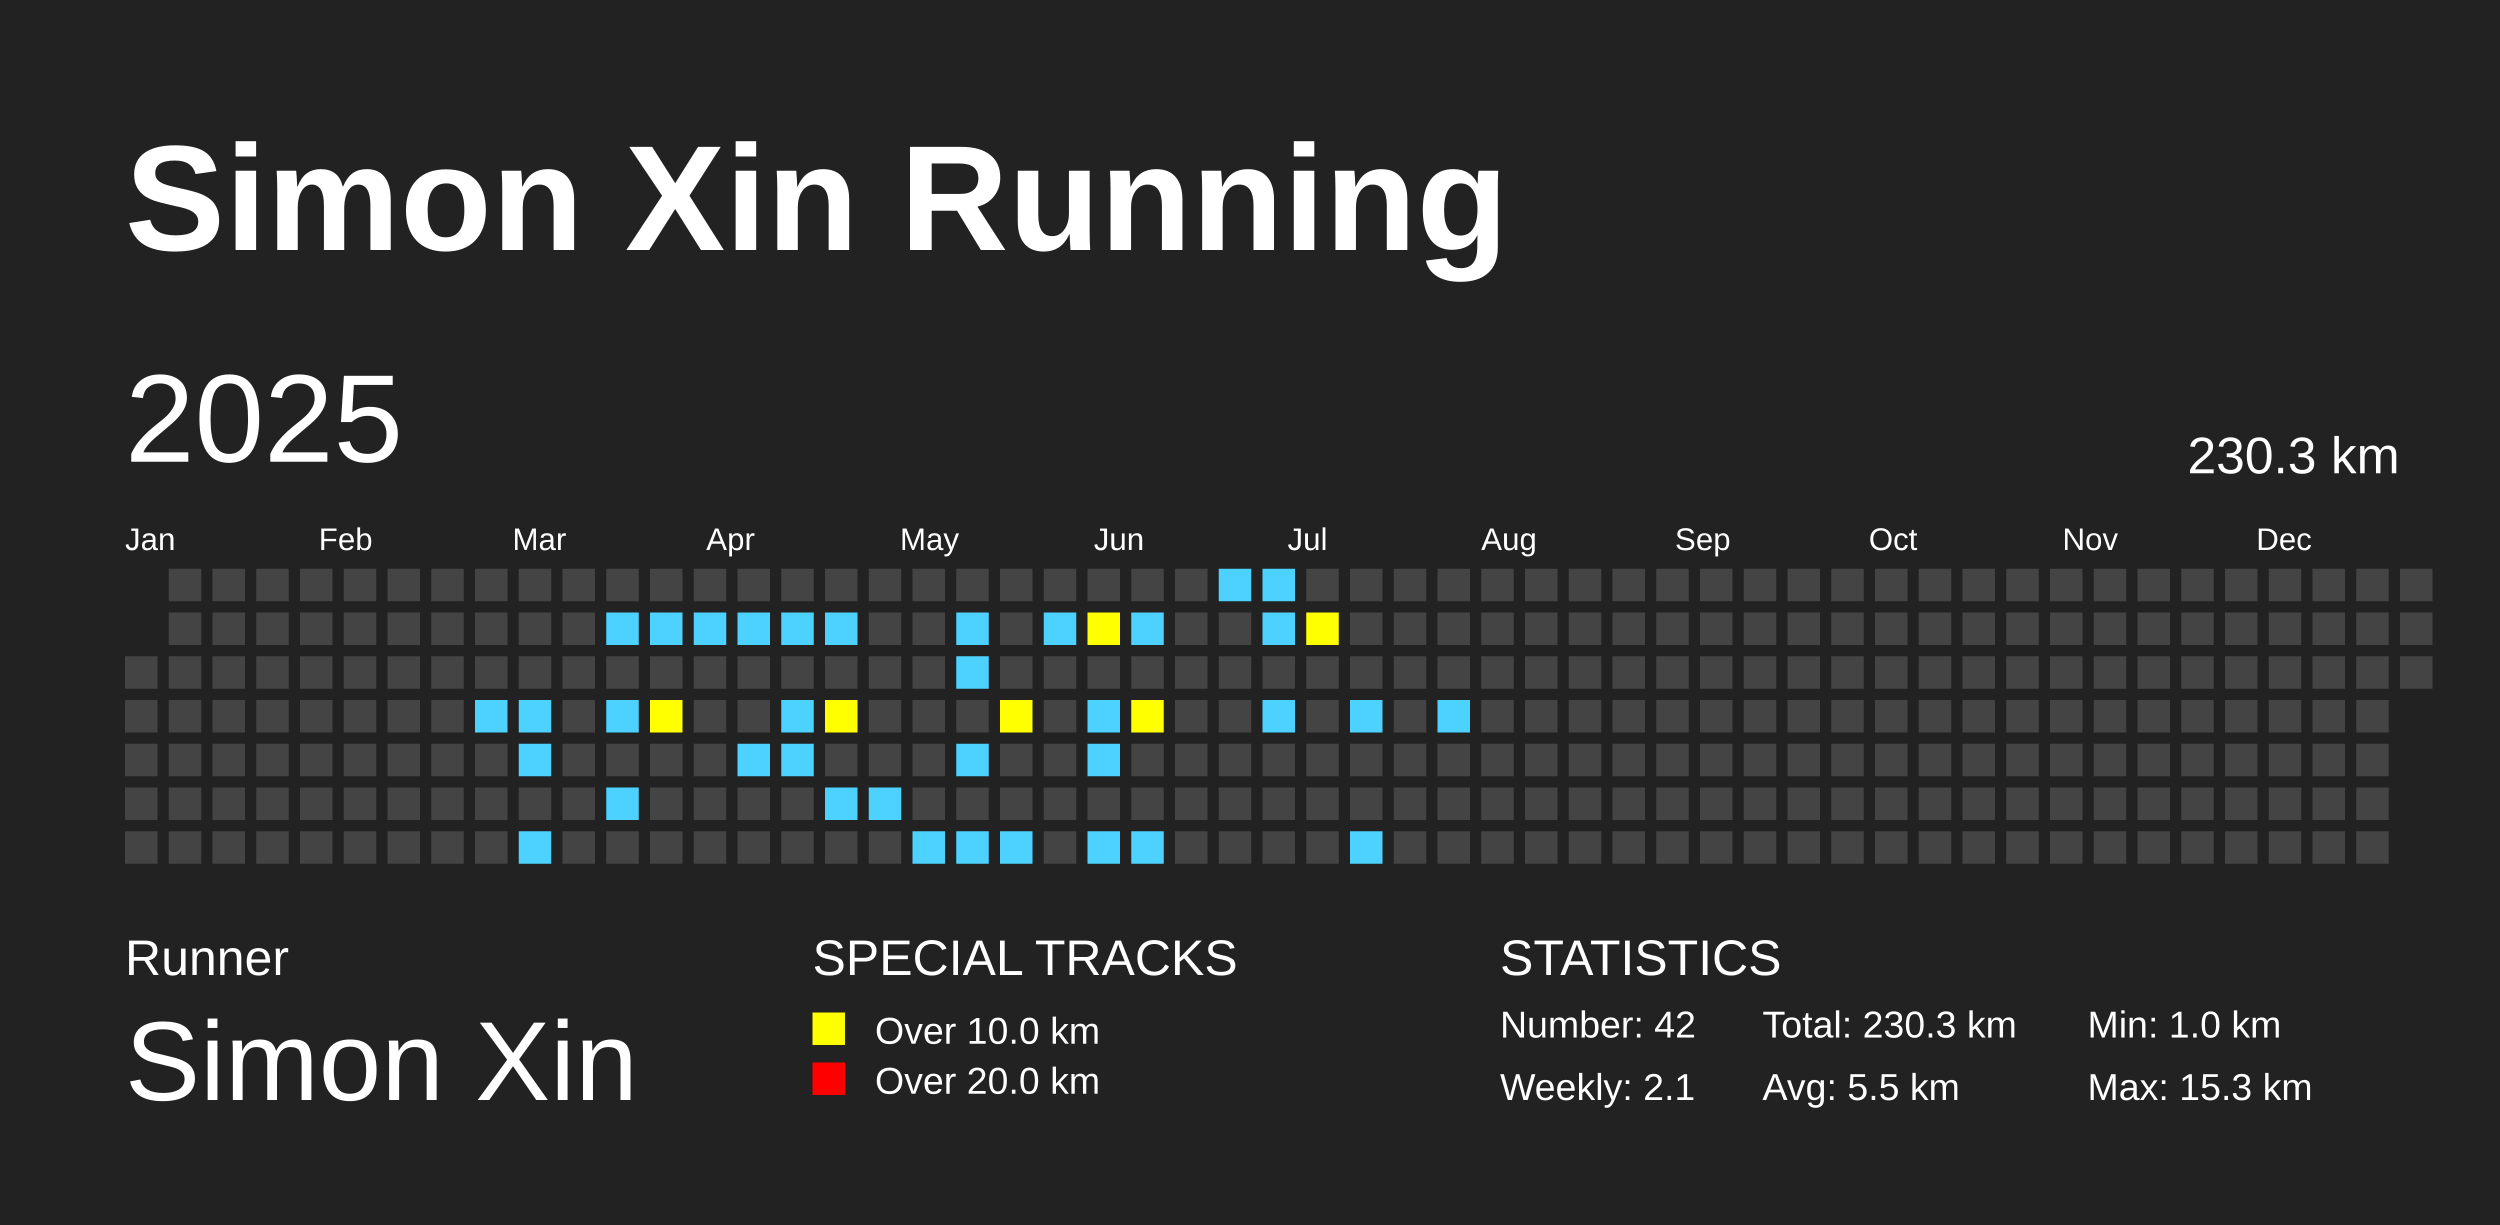
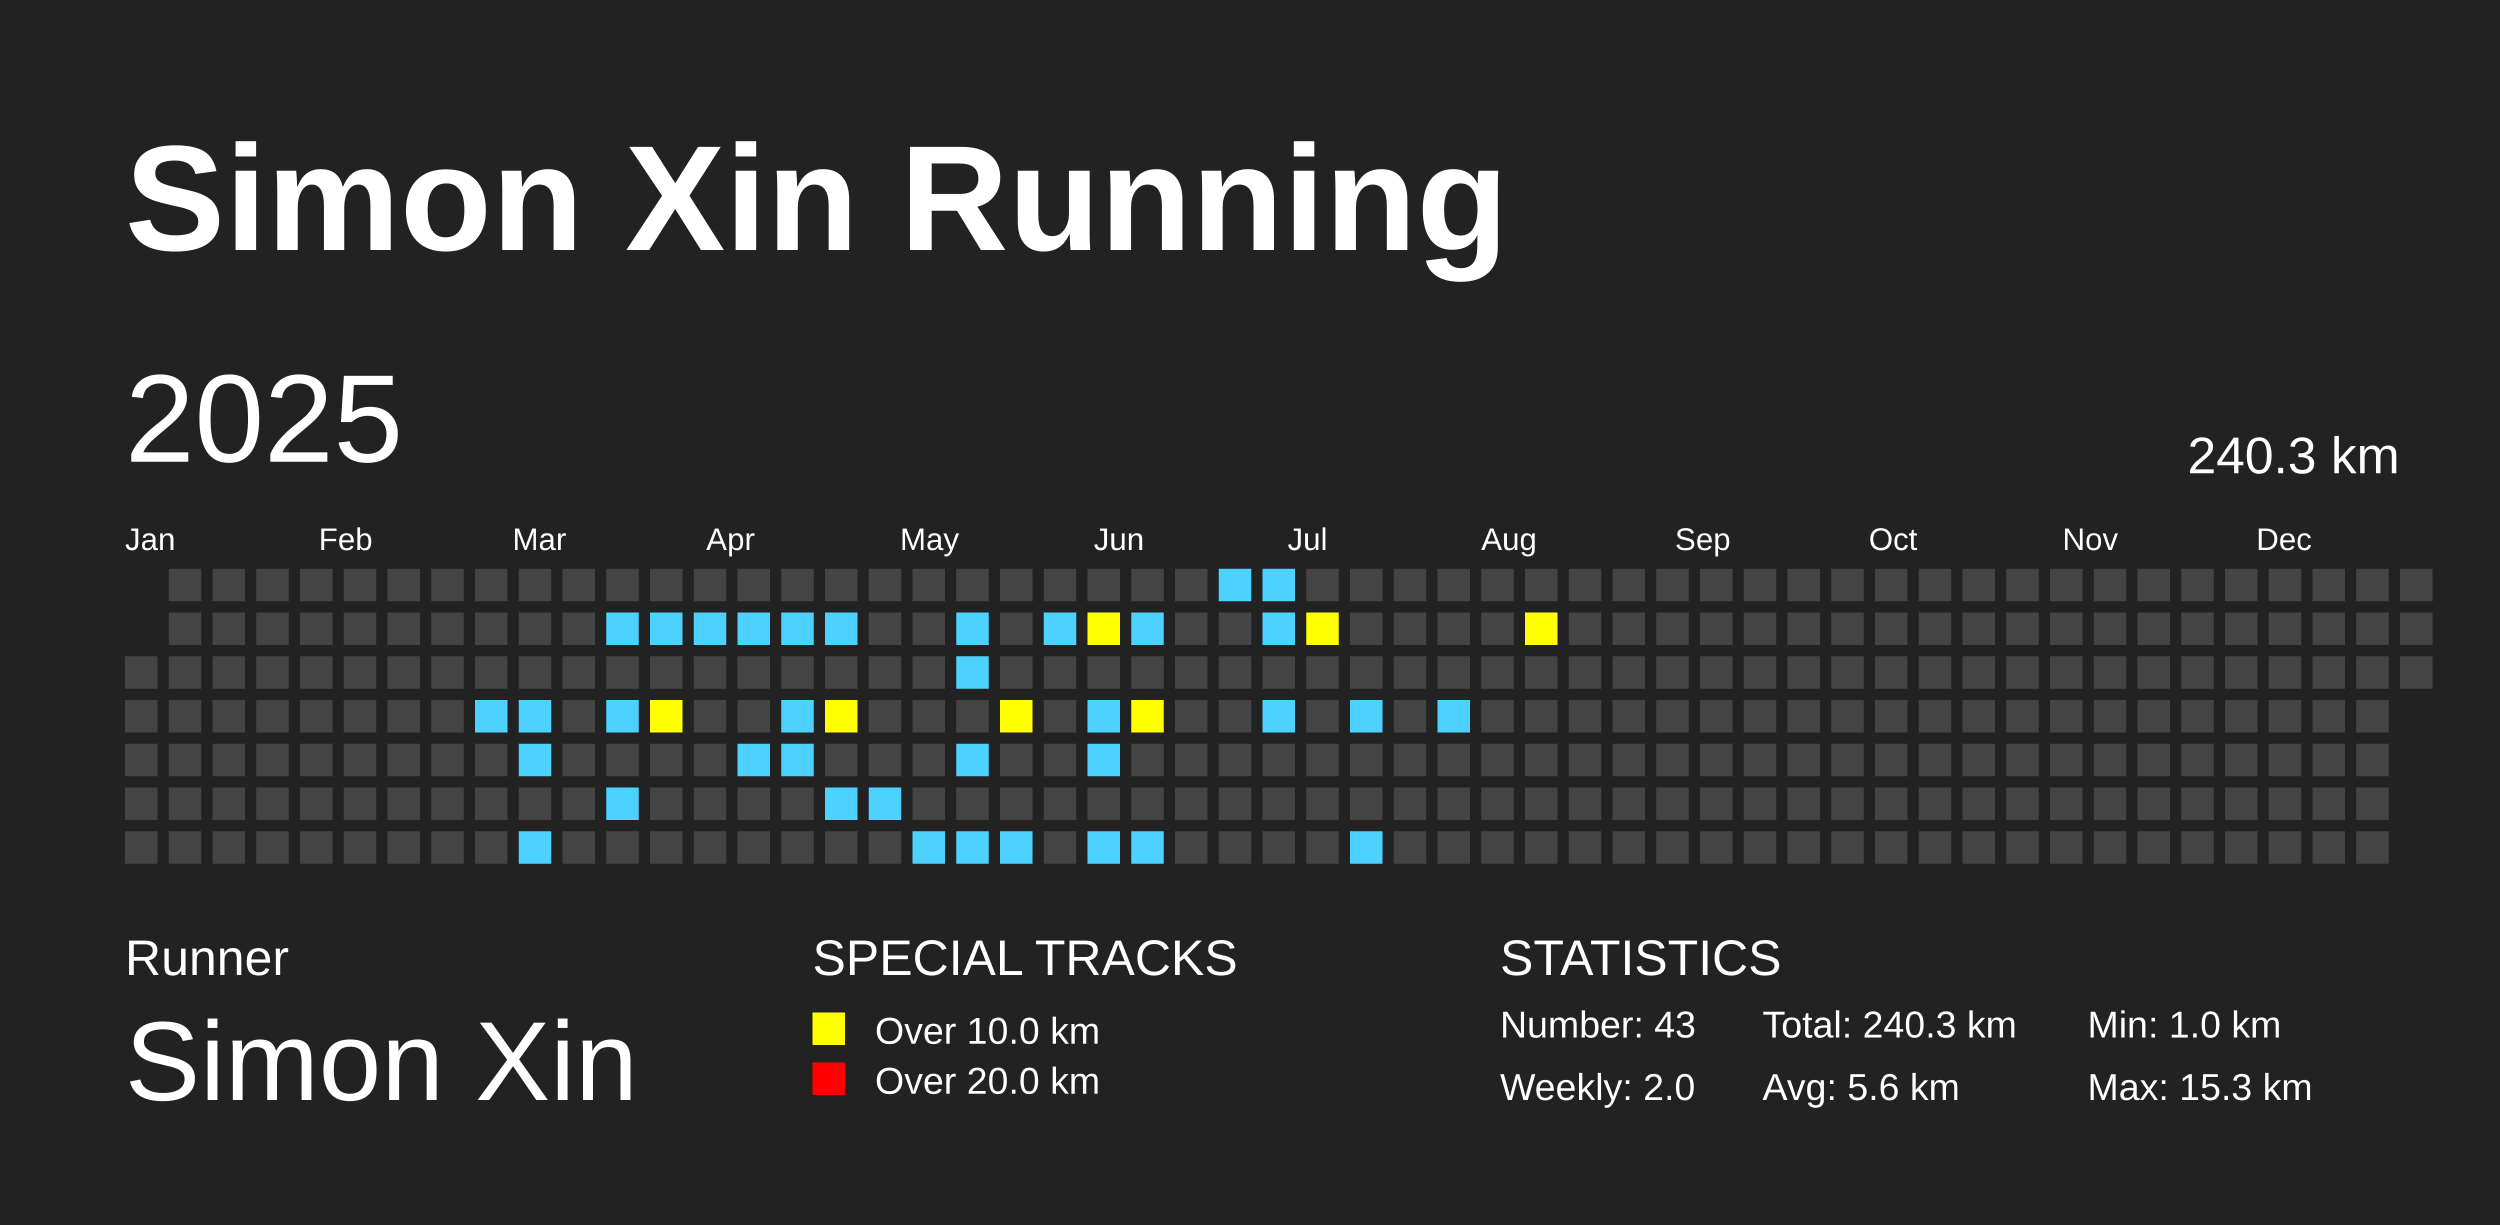
<svg xmlns="http://www.w3.org/2000/svg" baseProfile="full" height="98mm" version="1.1" viewBox="0,0,200,98" width="200mm">
  <defs />
  <rect fill="#222222" height="98" width="200" x="0" y="0" />
  <text fill="#FFFFFF" style="font-size:12px; font-family:Arial; font-weight:bold;" x="10" y="20">Simon Xin Running</text>
  <text fill="#FFFFFF" style="font-size:4px; font-family:Arial" x="10" y="78">Runner</text>
  <text fill="#FFFFFF" style="font-size:9px; font-family:Arial" x="10" y="88">Simon Xin</text>
  <text fill="#FFFFFF" style="font-size:4px; font-family:Arial" x="65" y="78">SPECIAL TRACKS</text>
  <rect fill="yellow" height="2.6" width="2.6" x="65" y="81" />
  <text fill="#FFFFFF" style="font-size:3px; font-family:Arial" x="70" y="83.5">Over 10.0 km</text>
  <rect fill="red" height="2.6" width="2.6" x="65" y="85" />
  <text fill="#FFFFFF" style="font-size:3px; font-family:Arial" x="70" y="87.5">Over 20.0 km</text>
  <text fill="#FFFFFF" style="font-size:4px; font-family:Arial" x="120" y="78">STATISTICS</text>
-   <text fill="#FFFFFF" style="font-size:3px; font-family:Arial" x="120" y="83">Number: 42</text>
-   <text fill="#FFFFFF" style="font-size:3px; font-family:Arial" x="120" y="88">Weekly: 2.1</text>
-   <text fill="#FFFFFF" style="font-size:3px; font-family:Arial" x="141" y="83">Total: 230.3 km</text>
-   <text fill="#FFFFFF" style="font-size:3px; font-family:Arial" x="141" y="88">Avg: 5.5 km</text>
+   <text fill="#FFFFFF" style="font-size:3px; font-family:Arial" x="120" y="83">Number: 43</text>
+   <text fill="#FFFFFF" style="font-size:3px; font-family:Arial" x="120" y="88">Weekly: 2.0</text>
+   <text fill="#FFFFFF" style="font-size:3px; font-family:Arial" x="141" y="83">Total: 240.3 km</text>
+   <text fill="#FFFFFF" style="font-size:3px; font-family:Arial" x="141" y="88">Avg: 5.6 km</text>
  <text fill="#FFFFFF" style="font-size:3px; font-family:Arial" x="167" y="83">Min: 1.0 km</text>
  <text fill="#FFFFFF" style="font-size:3px; font-family:Arial" x="167" y="88">Max: 15.3 km</text>
  <text dominant-baseline="hanging" fill="#FFFFFF" style="font-size:10.0px; font-family:Arial;" x="10" y="30">2025</text>
-   <text dominant-baseline="hanging" fill="#FFFFFF" style="font-size:4.125px; font-family:Arial;" x="175" y="35">230.3 km</text>
+   <text dominant-baseline="hanging" fill="#FFFFFF" style="font-size:4.125px; font-family:Arial;" x="175" y="35">240.3 km</text>
  <text fill="#FFFFFF" style="font-size:2.5px; font-family:Arial" x="10.0" y="44">Jan</text>
  <text fill="#FFFFFF" style="font-size:2.5px; font-family:Arial" x="25.5" y="44">Feb</text>
  <text fill="#FFFFFF" style="font-size:2.5px; font-family:Arial" x="41.0" y="44">Mar</text>
  <text fill="#FFFFFF" style="font-size:2.5px; font-family:Arial" x="56.5" y="44">Apr</text>
  <text fill="#FFFFFF" style="font-size:2.5px; font-family:Arial" x="72.0" y="44">May</text>
  <text fill="#FFFFFF" style="font-size:2.5px; font-family:Arial" x="87.5" y="44">Jun</text>
  <text fill="#FFFFFF" style="font-size:2.5px; font-family:Arial" x="103.0" y="44">Jul</text>
  <text fill="#FFFFFF" style="font-size:2.5px; font-family:Arial" x="118.5" y="44">Aug</text>
  <text fill="#FFFFFF" style="font-size:2.5px; font-family:Arial" x="134.0" y="44">Sep</text>
  <text fill="#FFFFFF" style="font-size:2.5px; font-family:Arial" x="149.5" y="44">Oct</text>
  <text fill="#FFFFFF" style="font-size:2.5px; font-family:Arial" x="165.0" y="44">Nov</text>
  <text fill="#FFFFFF" style="font-size:2.5px; font-family:Arial" x="180.5" y="44">Dec</text>
  <rect fill="#444444" height="2.6" width="2.6" x="10.0" y="52.5" />
  <rect fill="#444444" height="2.6" width="2.6" x="10.0" y="56.0" />
  <rect fill="#444444" height="2.6" width="2.6" x="10.0" y="59.5" />
  <rect fill="#444444" height="2.6" width="2.6" x="10.0" y="63.0" />
  <rect fill="#444444" height="2.6" width="2.6" x="10.0" y="66.5" />
  <rect fill="#444444" height="2.6" width="2.6" x="13.5" y="45.5" />
  <rect fill="#444444" height="2.6" width="2.6" x="13.5" y="49.0" />
  <rect fill="#444444" height="2.6" width="2.6" x="13.5" y="52.5" />
  <rect fill="#444444" height="2.6" width="2.6" x="13.5" y="56.0" />
  <rect fill="#444444" height="2.6" width="2.6" x="13.5" y="59.5" />
  <rect fill="#444444" height="2.6" width="2.6" x="13.5" y="63.0" />
  <rect fill="#444444" height="2.6" width="2.6" x="13.5" y="66.5" />
  <rect fill="#444444" height="2.6" width="2.6" x="17.0" y="45.5" />
  <rect fill="#444444" height="2.6" width="2.6" x="17.0" y="49.0" />
  <rect fill="#444444" height="2.6" width="2.6" x="17.0" y="52.5" />
  <rect fill="#444444" height="2.6" width="2.6" x="17.0" y="56.0" />
  <rect fill="#444444" height="2.6" width="2.6" x="17.0" y="59.5" />
  <rect fill="#444444" height="2.6" width="2.6" x="17.0" y="63.0" />
  <rect fill="#444444" height="2.6" width="2.6" x="17.0" y="66.5" />
  <rect fill="#444444" height="2.6" width="2.6" x="20.5" y="45.5" />
  <rect fill="#444444" height="2.6" width="2.6" x="20.5" y="49.0" />
  <rect fill="#444444" height="2.6" width="2.6" x="20.5" y="52.5" />
  <rect fill="#444444" height="2.6" width="2.6" x="20.5" y="56.0" />
  <rect fill="#444444" height="2.6" width="2.6" x="20.5" y="59.5" />
  <rect fill="#444444" height="2.6" width="2.6" x="20.5" y="63.0" />
  <rect fill="#444444" height="2.6" width="2.6" x="20.5" y="66.5" />
  <rect fill="#444444" height="2.6" width="2.6" x="24.0" y="45.5" />
  <rect fill="#444444" height="2.6" width="2.6" x="24.0" y="49.0" />
  <rect fill="#444444" height="2.6" width="2.6" x="24.0" y="52.5" />
  <rect fill="#444444" height="2.6" width="2.6" x="24.0" y="56.0" />
  <rect fill="#444444" height="2.6" width="2.6" x="24.0" y="59.5" />
  <rect fill="#444444" height="2.6" width="2.6" x="24.0" y="63.0" />
  <rect fill="#444444" height="2.6" width="2.6" x="24.0" y="66.5" />
  <rect fill="#444444" height="2.6" width="2.6" x="27.5" y="45.5" />
  <rect fill="#444444" height="2.6" width="2.6" x="27.5" y="49.0" />
  <rect fill="#444444" height="2.6" width="2.6" x="27.5" y="52.5" />
  <rect fill="#444444" height="2.6" width="2.6" x="27.5" y="56.0" />
  <rect fill="#444444" height="2.6" width="2.6" x="27.5" y="59.5" />
  <rect fill="#444444" height="2.6" width="2.6" x="27.5" y="63.0" />
  <rect fill="#444444" height="2.6" width="2.6" x="27.5" y="66.5" />
  <rect fill="#444444" height="2.6" width="2.6" x="31.0" y="45.5" />
  <rect fill="#444444" height="2.6" width="2.6" x="31.0" y="49.0" />
  <rect fill="#444444" height="2.6" width="2.6" x="31.0" y="52.5" />
  <rect fill="#444444" height="2.6" width="2.6" x="31.0" y="56.0" />
  <rect fill="#444444" height="2.6" width="2.6" x="31.0" y="59.5" />
  <rect fill="#444444" height="2.6" width="2.6" x="31.0" y="63.0" />
  <rect fill="#444444" height="2.6" width="2.6" x="31.0" y="66.5" />
  <rect fill="#444444" height="2.6" width="2.6" x="34.5" y="45.5" />
  <rect fill="#444444" height="2.6" width="2.6" x="34.5" y="49.0" />
  <rect fill="#444444" height="2.6" width="2.6" x="34.5" y="52.5" />
  <rect fill="#444444" height="2.6" width="2.6" x="34.5" y="56.0" />
  <rect fill="#444444" height="2.6" width="2.6" x="34.5" y="59.5" />
  <rect fill="#444444" height="2.6" width="2.6" x="34.5" y="63.0" />
  <rect fill="#444444" height="2.6" width="2.6" x="34.5" y="66.5" />
  <rect fill="#444444" height="2.6" width="2.6" x="38.0" y="45.5" />
  <rect fill="#444444" height="2.6" width="2.6" x="38.0" y="49.0" />
  <rect fill="#444444" height="2.6" width="2.6" x="38.0" y="52.5" />
  <rect fill="#4DD2FF" height="2.6" width="2.6" x="38.0" y="56.0" />
  <rect fill="#444444" height="2.6" width="2.6" x="38.0" y="59.5" />
  <rect fill="#444444" height="2.6" width="2.6" x="38.0" y="63.0" />
  <rect fill="#444444" height="2.6" width="2.6" x="38.0" y="66.5" />
  <rect fill="#444444" height="2.6" width="2.6" x="41.5" y="45.5" />
  <rect fill="#444444" height="2.6" width="2.6" x="41.5" y="49.0" />
  <rect fill="#444444" height="2.6" width="2.6" x="41.5" y="52.5" />
  <rect fill="#4DD2FF" height="2.6" width="2.6" x="41.5" y="56.0" />
  <rect fill="#4DD2FF" height="2.6" width="2.6" x="41.5" y="59.5" />
  <rect fill="#444444" height="2.6" width="2.6" x="41.5" y="63.0" />
  <rect fill="#4DD2FF" height="2.6" width="2.6" x="41.5" y="66.5" />
  <rect fill="#444444" height="2.6" width="2.6" x="45.0" y="45.5" />
  <rect fill="#444444" height="2.6" width="2.6" x="45.0" y="49.0" />
  <rect fill="#444444" height="2.6" width="2.6" x="45.0" y="52.5" />
  <rect fill="#444444" height="2.6" width="2.6" x="45.0" y="56.0" />
  <rect fill="#444444" height="2.6" width="2.6" x="45.0" y="59.5" />
  <rect fill="#444444" height="2.6" width="2.6" x="45.0" y="63.0" />
  <rect fill="#444444" height="2.6" width="2.6" x="45.0" y="66.5" />
  <rect fill="#444444" height="2.6" width="2.6" x="48.5" y="45.5" />
  <rect fill="#4DD2FF" height="2.6" width="2.6" x="48.5" y="49.0" />
  <rect fill="#444444" height="2.6" width="2.6" x="48.5" y="52.5" />
  <rect fill="#4DD2FF" height="2.6" width="2.6" x="48.5" y="56.0" />
  <rect fill="#444444" height="2.6" width="2.6" x="48.5" y="59.5" />
  <rect fill="#4DD2FF" height="2.6" width="2.6" x="48.5" y="63.0" />
  <rect fill="#444444" height="2.6" width="2.6" x="48.5" y="66.5" />
  <rect fill="#444444" height="2.6" width="2.6" x="52.0" y="45.5" />
  <rect fill="#4DD2FF" height="2.6" width="2.6" x="52.0" y="49.0" />
  <rect fill="#444444" height="2.6" width="2.6" x="52.0" y="52.5" />
  <rect fill="yellow" height="2.6" width="2.6" x="52.0" y="56.0" />
  <rect fill="#444444" height="2.6" width="2.6" x="52.0" y="59.5" />
  <rect fill="#444444" height="2.6" width="2.6" x="52.0" y="63.0" />
  <rect fill="#444444" height="2.6" width="2.6" x="52.0" y="66.5" />
  <rect fill="#444444" height="2.6" width="2.6" x="55.5" y="45.5" />
  <rect fill="#4DD2FF" height="2.6" width="2.6" x="55.5" y="49.0" />
  <rect fill="#444444" height="2.6" width="2.6" x="55.5" y="52.5" />
  <rect fill="#444444" height="2.6" width="2.6" x="55.5" y="56.0" />
  <rect fill="#444444" height="2.6" width="2.6" x="55.5" y="59.5" />
  <rect fill="#444444" height="2.6" width="2.6" x="55.5" y="63.0" />
  <rect fill="#444444" height="2.6" width="2.6" x="55.5" y="66.5" />
  <rect fill="#444444" height="2.6" width="2.6" x="59.0" y="45.5" />
  <rect fill="#4DD2FF" height="2.6" width="2.6" x="59.0" y="49.0" />
  <rect fill="#444444" height="2.6" width="2.6" x="59.0" y="52.5" />
  <rect fill="#444444" height="2.6" width="2.6" x="59.0" y="56.0" />
  <rect fill="#4DD2FF" height="2.6" width="2.6" x="59.0" y="59.5" />
  <rect fill="#444444" height="2.6" width="2.6" x="59.0" y="63.0" />
  <rect fill="#444444" height="2.6" width="2.6" x="59.0" y="66.5" />
  <rect fill="#444444" height="2.6" width="2.6" x="62.5" y="45.5" />
  <rect fill="#4DD2FF" height="2.6" width="2.6" x="62.5" y="49.0" />
  <rect fill="#444444" height="2.6" width="2.6" x="62.5" y="52.5" />
  <rect fill="#4DD2FF" height="2.6" width="2.6" x="62.5" y="56.0" />
  <rect fill="#4DD2FF" height="2.6" width="2.6" x="62.5" y="59.5" />
  <rect fill="#444444" height="2.6" width="2.6" x="62.5" y="63.0" />
  <rect fill="#444444" height="2.6" width="2.6" x="62.5" y="66.5" />
  <rect fill="#444444" height="2.6" width="2.6" x="66.0" y="45.5" />
  <rect fill="#4DD2FF" height="2.6" width="2.6" x="66.0" y="49.0" />
  <rect fill="#444444" height="2.6" width="2.6" x="66.0" y="52.5" />
  <rect fill="yellow" height="2.6" width="2.6" x="66.0" y="56.0" />
  <rect fill="#444444" height="2.6" width="2.6" x="66.0" y="59.5" />
  <rect fill="#4DD2FF" height="2.6" width="2.6" x="66.0" y="63.0" />
  <rect fill="#444444" height="2.6" width="2.6" x="66.0" y="66.5" />
  <rect fill="#444444" height="2.6" width="2.6" x="69.5" y="45.5" />
  <rect fill="#444444" height="2.6" width="2.6" x="69.5" y="49.0" />
  <rect fill="#444444" height="2.6" width="2.6" x="69.5" y="52.5" />
  <rect fill="#444444" height="2.6" width="2.6" x="69.5" y="56.0" />
  <rect fill="#444444" height="2.6" width="2.6" x="69.5" y="59.5" />
  <rect fill="#4DD2FF" height="2.6" width="2.6" x="69.5" y="63.0" />
  <rect fill="#444444" height="2.6" width="2.6" x="69.5" y="66.5" />
  <rect fill="#444444" height="2.6" width="2.6" x="73.0" y="45.5" />
  <rect fill="#444444" height="2.6" width="2.6" x="73.0" y="49.0" />
  <rect fill="#444444" height="2.6" width="2.6" x="73.0" y="52.5" />
  <rect fill="#444444" height="2.6" width="2.6" x="73.0" y="56.0" />
  <rect fill="#444444" height="2.6" width="2.6" x="73.0" y="59.5" />
  <rect fill="#444444" height="2.6" width="2.6" x="73.0" y="63.0" />
  <rect fill="#4DD2FF" height="2.6" width="2.6" x="73.0" y="66.5" />
  <rect fill="#444444" height="2.6" width="2.6" x="76.5" y="45.5" />
  <rect fill="#4DD2FF" height="2.6" width="2.6" x="76.5" y="49.0" />
  <rect fill="#4DD2FF" height="2.6" width="2.6" x="76.5" y="52.5" />
  <rect fill="#444444" height="2.6" width="2.6" x="76.5" y="56.0" />
  <rect fill="#4DD2FF" height="2.6" width="2.6" x="76.5" y="59.5" />
  <rect fill="#444444" height="2.6" width="2.6" x="76.5" y="63.0" />
  <rect fill="#4DD2FF" height="2.6" width="2.6" x="76.5" y="66.5" />
  <rect fill="#444444" height="2.6" width="2.6" x="80.0" y="45.5" />
  <rect fill="#444444" height="2.6" width="2.6" x="80.0" y="49.0" />
  <rect fill="#444444" height="2.6" width="2.6" x="80.0" y="52.5" />
  <rect fill="yellow" height="2.6" width="2.6" x="80.0" y="56.0" />
  <rect fill="#444444" height="2.6" width="2.6" x="80.0" y="59.5" />
  <rect fill="#444444" height="2.6" width="2.6" x="80.0" y="63.0" />
  <rect fill="#4DD2FF" height="2.6" width="2.6" x="80.0" y="66.5" />
  <rect fill="#444444" height="2.6" width="2.6" x="83.5" y="45.5" />
  <rect fill="#4DD2FF" height="2.6" width="2.6" x="83.5" y="49.0" />
  <rect fill="#444444" height="2.6" width="2.6" x="83.5" y="52.5" />
  <rect fill="#444444" height="2.6" width="2.6" x="83.5" y="56.0" />
  <rect fill="#444444" height="2.6" width="2.6" x="83.5" y="59.5" />
  <rect fill="#444444" height="2.6" width="2.6" x="83.5" y="63.0" />
  <rect fill="#444444" height="2.6" width="2.6" x="83.5" y="66.5" />
  <rect fill="#444444" height="2.6" width="2.6" x="87.0" y="45.5" />
  <rect fill="yellow" height="2.6" width="2.6" x="87.0" y="49.0" />
  <rect fill="#444444" height="2.6" width="2.6" x="87.0" y="52.5" />
  <rect fill="#4DD2FF" height="2.6" width="2.6" x="87.0" y="56.0" />
  <rect fill="#4DD2FF" height="2.6" width="2.6" x="87.0" y="59.5" />
  <rect fill="#444444" height="2.6" width="2.6" x="87.0" y="63.0" />
  <rect fill="#4DD2FF" height="2.6" width="2.6" x="87.0" y="66.5" />
  <rect fill="#444444" height="2.6" width="2.6" x="90.5" y="45.5" />
  <rect fill="#4DD2FF" height="2.6" width="2.6" x="90.5" y="49.0" />
  <rect fill="#444444" height="2.6" width="2.6" x="90.5" y="52.5" />
  <rect fill="yellow" height="2.6" width="2.6" x="90.5" y="56.0" />
  <rect fill="#444444" height="2.6" width="2.6" x="90.5" y="59.5" />
  <rect fill="#444444" height="2.6" width="2.6" x="90.5" y="63.0" />
  <rect fill="#4DD2FF" height="2.6" width="2.6" x="90.5" y="66.5" />
  <rect fill="#444444" height="2.6" width="2.6" x="94.0" y="45.5" />
  <rect fill="#444444" height="2.6" width="2.6" x="94.0" y="49.0" />
  <rect fill="#444444" height="2.6" width="2.6" x="94.0" y="52.5" />
  <rect fill="#444444" height="2.6" width="2.6" x="94.0" y="56.0" />
  <rect fill="#444444" height="2.6" width="2.6" x="94.0" y="59.5" />
  <rect fill="#444444" height="2.6" width="2.6" x="94.0" y="63.0" />
  <rect fill="#444444" height="2.6" width="2.6" x="94.0" y="66.5" />
  <rect fill="#4DD2FF" height="2.6" width="2.6" x="97.5" y="45.5" />
  <rect fill="#444444" height="2.6" width="2.6" x="97.5" y="49.0" />
  <rect fill="#444444" height="2.6" width="2.6" x="97.5" y="52.5" />
  <rect fill="#444444" height="2.6" width="2.6" x="97.5" y="56.0" />
  <rect fill="#444444" height="2.6" width="2.6" x="97.5" y="59.5" />
  <rect fill="#444444" height="2.6" width="2.6" x="97.5" y="63.0" />
  <rect fill="#444444" height="2.6" width="2.6" x="97.5" y="66.5" />
  <rect fill="#4DD2FF" height="2.6" width="2.6" x="101.0" y="45.5" />
  <rect fill="#4DD2FF" height="2.6" width="2.6" x="101.0" y="49.0" />
  <rect fill="#444444" height="2.6" width="2.6" x="101.0" y="52.5" />
  <rect fill="#4DD2FF" height="2.6" width="2.6" x="101.0" y="56.0" />
  <rect fill="#444444" height="2.6" width="2.6" x="101.0" y="59.5" />
  <rect fill="#444444" height="2.6" width="2.6" x="101.0" y="63.0" />
  <rect fill="#444444" height="2.6" width="2.6" x="101.0" y="66.5" />
  <rect fill="#444444" height="2.6" width="2.6" x="104.5" y="45.5" />
  <rect fill="yellow" height="2.6" width="2.6" x="104.5" y="49.0" />
  <rect fill="#444444" height="2.6" width="2.6" x="104.5" y="52.5" />
  <rect fill="#444444" height="2.6" width="2.6" x="104.5" y="56.0" />
  <rect fill="#444444" height="2.6" width="2.6" x="104.5" y="59.5" />
  <rect fill="#444444" height="2.6" width="2.6" x="104.5" y="63.0" />
  <rect fill="#444444" height="2.6" width="2.6" x="104.5" y="66.5" />
  <rect fill="#444444" height="2.6" width="2.6" x="108.0" y="45.5" />
  <rect fill="#444444" height="2.6" width="2.6" x="108.0" y="49.0" />
  <rect fill="#444444" height="2.6" width="2.6" x="108.0" y="52.5" />
  <rect fill="#4DD2FF" height="2.6" width="2.6" x="108.0" y="56.0" />
  <rect fill="#444444" height="2.6" width="2.6" x="108.0" y="59.5" />
  <rect fill="#444444" height="2.6" width="2.6" x="108.0" y="63.0" />
  <rect fill="#4DD2FF" height="2.6" width="2.6" x="108.0" y="66.5" />
  <rect fill="#444444" height="2.6" width="2.6" x="111.5" y="45.5" />
  <rect fill="#444444" height="2.6" width="2.6" x="111.5" y="49.0" />
  <rect fill="#444444" height="2.6" width="2.6" x="111.5" y="52.5" />
  <rect fill="#444444" height="2.6" width="2.6" x="111.5" y="56.0" />
  <rect fill="#444444" height="2.6" width="2.6" x="111.5" y="59.5" />
  <rect fill="#444444" height="2.6" width="2.6" x="111.5" y="63.0" />
  <rect fill="#444444" height="2.6" width="2.6" x="111.5" y="66.5" />
  <rect fill="#444444" height="2.6" width="2.6" x="115.0" y="45.5" />
  <rect fill="#444444" height="2.6" width="2.6" x="115.0" y="49.0" />
  <rect fill="#444444" height="2.6" width="2.6" x="115.0" y="52.5" />
  <rect fill="#4DD2FF" height="2.6" width="2.6" x="115.0" y="56.0" />
  <rect fill="#444444" height="2.6" width="2.6" x="115.0" y="59.5" />
  <rect fill="#444444" height="2.6" width="2.6" x="115.0" y="63.0" />
  <rect fill="#444444" height="2.6" width="2.6" x="115.0" y="66.5" />
  <rect fill="#444444" height="2.6" width="2.6" x="118.5" y="45.5" />
  <rect fill="#444444" height="2.6" width="2.6" x="118.5" y="49.0" />
  <rect fill="#444444" height="2.6" width="2.6" x="118.5" y="52.5" />
  <rect fill="#444444" height="2.6" width="2.6" x="118.5" y="56.0" />
  <rect fill="#444444" height="2.6" width="2.6" x="118.5" y="59.5" />
  <rect fill="#444444" height="2.6" width="2.6" x="118.5" y="63.0" />
  <rect fill="#444444" height="2.6" width="2.6" x="118.5" y="66.5" />
  <rect fill="#444444" height="2.6" width="2.6" x="122.0" y="45.5" />
-   <rect fill="#444444" height="2.6" width="2.6" x="122.0" y="49.0" />
+   <rect fill="yellow" height="2.6" width="2.6" x="122.0" y="49.0" />
  <rect fill="#444444" height="2.6" width="2.6" x="122.0" y="52.5" />
  <rect fill="#444444" height="2.6" width="2.6" x="122.0" y="56.0" />
  <rect fill="#444444" height="2.6" width="2.6" x="122.0" y="59.5" />
  <rect fill="#444444" height="2.6" width="2.6" x="122.0" y="63.0" />
  <rect fill="#444444" height="2.6" width="2.6" x="122.0" y="66.5" />
  <rect fill="#444444" height="2.6" width="2.6" x="125.5" y="45.5" />
  <rect fill="#444444" height="2.6" width="2.6" x="125.5" y="49.0" />
  <rect fill="#444444" height="2.6" width="2.6" x="125.5" y="52.5" />
  <rect fill="#444444" height="2.6" width="2.6" x="125.5" y="56.0" />
  <rect fill="#444444" height="2.6" width="2.6" x="125.5" y="59.5" />
  <rect fill="#444444" height="2.6" width="2.6" x="125.5" y="63.0" />
  <rect fill="#444444" height="2.6" width="2.6" x="125.5" y="66.5" />
  <rect fill="#444444" height="2.6" width="2.6" x="129.0" y="45.5" />
  <rect fill="#444444" height="2.6" width="2.6" x="129.0" y="49.0" />
  <rect fill="#444444" height="2.6" width="2.6" x="129.0" y="52.5" />
  <rect fill="#444444" height="2.6" width="2.6" x="129.0" y="56.0" />
  <rect fill="#444444" height="2.6" width="2.6" x="129.0" y="59.5" />
  <rect fill="#444444" height="2.6" width="2.6" x="129.0" y="63.0" />
  <rect fill="#444444" height="2.6" width="2.6" x="129.0" y="66.5" />
  <rect fill="#444444" height="2.6" width="2.6" x="132.5" y="45.5" />
  <rect fill="#444444" height="2.6" width="2.6" x="132.5" y="49.0" />
  <rect fill="#444444" height="2.6" width="2.6" x="132.5" y="52.5" />
  <rect fill="#444444" height="2.6" width="2.6" x="132.5" y="56.0" />
  <rect fill="#444444" height="2.6" width="2.6" x="132.5" y="59.5" />
  <rect fill="#444444" height="2.6" width="2.6" x="132.5" y="63.0" />
  <rect fill="#444444" height="2.6" width="2.6" x="132.5" y="66.5" />
  <rect fill="#444444" height="2.6" width="2.6" x="136.0" y="45.5" />
  <rect fill="#444444" height="2.6" width="2.6" x="136.0" y="49.0" />
  <rect fill="#444444" height="2.6" width="2.6" x="136.0" y="52.5" />
  <rect fill="#444444" height="2.6" width="2.6" x="136.0" y="56.0" />
  <rect fill="#444444" height="2.6" width="2.6" x="136.0" y="59.5" />
  <rect fill="#444444" height="2.6" width="2.6" x="136.0" y="63.0" />
  <rect fill="#444444" height="2.6" width="2.6" x="136.0" y="66.5" />
  <rect fill="#444444" height="2.6" width="2.6" x="139.5" y="45.5" />
  <rect fill="#444444" height="2.6" width="2.6" x="139.5" y="49.0" />
  <rect fill="#444444" height="2.6" width="2.6" x="139.5" y="52.5" />
  <rect fill="#444444" height="2.6" width="2.6" x="139.5" y="56.0" />
  <rect fill="#444444" height="2.6" width="2.6" x="139.5" y="59.5" />
  <rect fill="#444444" height="2.6" width="2.6" x="139.5" y="63.0" />
  <rect fill="#444444" height="2.6" width="2.6" x="139.5" y="66.5" />
  <rect fill="#444444" height="2.6" width="2.6" x="143.0" y="45.5" />
  <rect fill="#444444" height="2.6" width="2.6" x="143.0" y="49.0" />
  <rect fill="#444444" height="2.6" width="2.6" x="143.0" y="52.5" />
  <rect fill="#444444" height="2.6" width="2.6" x="143.0" y="56.0" />
  <rect fill="#444444" height="2.6" width="2.6" x="143.0" y="59.5" />
  <rect fill="#444444" height="2.6" width="2.6" x="143.0" y="63.0" />
  <rect fill="#444444" height="2.6" width="2.6" x="143.0" y="66.5" />
  <rect fill="#444444" height="2.6" width="2.6" x="146.5" y="45.5" />
  <rect fill="#444444" height="2.6" width="2.6" x="146.5" y="49.0" />
  <rect fill="#444444" height="2.6" width="2.6" x="146.5" y="52.5" />
  <rect fill="#444444" height="2.6" width="2.6" x="146.5" y="56.0" />
  <rect fill="#444444" height="2.6" width="2.6" x="146.5" y="59.5" />
  <rect fill="#444444" height="2.6" width="2.6" x="146.5" y="63.0" />
  <rect fill="#444444" height="2.6" width="2.6" x="146.5" y="66.5" />
  <rect fill="#444444" height="2.6" width="2.6" x="150.0" y="45.5" />
  <rect fill="#444444" height="2.6" width="2.6" x="150.0" y="49.0" />
  <rect fill="#444444" height="2.6" width="2.6" x="150.0" y="52.5" />
  <rect fill="#444444" height="2.6" width="2.6" x="150.0" y="56.0" />
  <rect fill="#444444" height="2.6" width="2.6" x="150.0" y="59.5" />
  <rect fill="#444444" height="2.6" width="2.6" x="150.0" y="63.0" />
  <rect fill="#444444" height="2.6" width="2.6" x="150.0" y="66.5" />
  <rect fill="#444444" height="2.6" width="2.6" x="153.5" y="45.5" />
  <rect fill="#444444" height="2.6" width="2.6" x="153.5" y="49.0" />
  <rect fill="#444444" height="2.6" width="2.6" x="153.5" y="52.5" />
  <rect fill="#444444" height="2.6" width="2.6" x="153.5" y="56.0" />
  <rect fill="#444444" height="2.6" width="2.6" x="153.5" y="59.5" />
  <rect fill="#444444" height="2.6" width="2.6" x="153.5" y="63.0" />
  <rect fill="#444444" height="2.6" width="2.6" x="153.5" y="66.5" />
  <rect fill="#444444" height="2.6" width="2.6" x="157.0" y="45.5" />
  <rect fill="#444444" height="2.6" width="2.6" x="157.0" y="49.0" />
  <rect fill="#444444" height="2.6" width="2.6" x="157.0" y="52.5" />
  <rect fill="#444444" height="2.6" width="2.6" x="157.0" y="56.0" />
  <rect fill="#444444" height="2.6" width="2.6" x="157.0" y="59.5" />
  <rect fill="#444444" height="2.6" width="2.6" x="157.0" y="63.0" />
  <rect fill="#444444" height="2.6" width="2.6" x="157.0" y="66.5" />
  <rect fill="#444444" height="2.6" width="2.6" x="160.5" y="45.5" />
  <rect fill="#444444" height="2.6" width="2.6" x="160.5" y="49.0" />
  <rect fill="#444444" height="2.6" width="2.6" x="160.5" y="52.5" />
  <rect fill="#444444" height="2.6" width="2.6" x="160.5" y="56.0" />
  <rect fill="#444444" height="2.6" width="2.6" x="160.5" y="59.5" />
  <rect fill="#444444" height="2.6" width="2.6" x="160.5" y="63.0" />
  <rect fill="#444444" height="2.6" width="2.6" x="160.5" y="66.5" />
  <rect fill="#444444" height="2.6" width="2.6" x="164.0" y="45.5" />
  <rect fill="#444444" height="2.6" width="2.6" x="164.0" y="49.0" />
  <rect fill="#444444" height="2.6" width="2.6" x="164.0" y="52.5" />
  <rect fill="#444444" height="2.6" width="2.6" x="164.0" y="56.0" />
  <rect fill="#444444" height="2.6" width="2.6" x="164.0" y="59.5" />
  <rect fill="#444444" height="2.6" width="2.6" x="164.0" y="63.0" />
  <rect fill="#444444" height="2.6" width="2.6" x="164.0" y="66.5" />
  <rect fill="#444444" height="2.6" width="2.6" x="167.5" y="45.5" />
  <rect fill="#444444" height="2.6" width="2.6" x="167.5" y="49.0" />
  <rect fill="#444444" height="2.6" width="2.6" x="167.5" y="52.5" />
  <rect fill="#444444" height="2.6" width="2.6" x="167.5" y="56.0" />
  <rect fill="#444444" height="2.6" width="2.6" x="167.5" y="59.5" />
  <rect fill="#444444" height="2.6" width="2.6" x="167.5" y="63.0" />
  <rect fill="#444444" height="2.6" width="2.6" x="167.5" y="66.5" />
  <rect fill="#444444" height="2.6" width="2.6" x="171.0" y="45.5" />
  <rect fill="#444444" height="2.6" width="2.6" x="171.0" y="49.0" />
  <rect fill="#444444" height="2.6" width="2.6" x="171.0" y="52.5" />
  <rect fill="#444444" height="2.6" width="2.6" x="171.0" y="56.0" />
  <rect fill="#444444" height="2.6" width="2.6" x="171.0" y="59.5" />
  <rect fill="#444444" height="2.6" width="2.6" x="171.0" y="63.0" />
  <rect fill="#444444" height="2.6" width="2.6" x="171.0" y="66.5" />
  <rect fill="#444444" height="2.6" width="2.6" x="174.5" y="45.5" />
  <rect fill="#444444" height="2.6" width="2.6" x="174.5" y="49.0" />
  <rect fill="#444444" height="2.6" width="2.6" x="174.5" y="52.5" />
  <rect fill="#444444" height="2.6" width="2.6" x="174.5" y="56.0" />
  <rect fill="#444444" height="2.6" width="2.6" x="174.5" y="59.5" />
  <rect fill="#444444" height="2.6" width="2.6" x="174.5" y="63.0" />
  <rect fill="#444444" height="2.6" width="2.6" x="174.5" y="66.5" />
  <rect fill="#444444" height="2.6" width="2.6" x="178.0" y="45.5" />
  <rect fill="#444444" height="2.6" width="2.6" x="178.0" y="49.0" />
  <rect fill="#444444" height="2.6" width="2.6" x="178.0" y="52.5" />
  <rect fill="#444444" height="2.6" width="2.6" x="178.0" y="56.0" />
  <rect fill="#444444" height="2.6" width="2.6" x="178.0" y="59.5" />
  <rect fill="#444444" height="2.6" width="2.6" x="178.0" y="63.0" />
  <rect fill="#444444" height="2.6" width="2.6" x="178.0" y="66.5" />
  <rect fill="#444444" height="2.6" width="2.6" x="181.5" y="45.5" />
  <rect fill="#444444" height="2.6" width="2.6" x="181.5" y="49.0" />
  <rect fill="#444444" height="2.6" width="2.6" x="181.5" y="52.5" />
  <rect fill="#444444" height="2.6" width="2.6" x="181.5" y="56.0" />
  <rect fill="#444444" height="2.6" width="2.6" x="181.5" y="59.5" />
  <rect fill="#444444" height="2.6" width="2.6" x="181.5" y="63.0" />
  <rect fill="#444444" height="2.6" width="2.6" x="181.5" y="66.5" />
  <rect fill="#444444" height="2.6" width="2.6" x="185.0" y="45.5" />
  <rect fill="#444444" height="2.6" width="2.6" x="185.0" y="49.0" />
  <rect fill="#444444" height="2.6" width="2.6" x="185.0" y="52.5" />
  <rect fill="#444444" height="2.6" width="2.6" x="185.0" y="56.0" />
  <rect fill="#444444" height="2.6" width="2.6" x="185.0" y="59.5" />
  <rect fill="#444444" height="2.6" width="2.6" x="185.0" y="63.0" />
  <rect fill="#444444" height="2.6" width="2.6" x="185.0" y="66.5" />
  <rect fill="#444444" height="2.6" width="2.6" x="188.5" y="45.5" />
  <rect fill="#444444" height="2.6" width="2.6" x="188.5" y="49.0" />
  <rect fill="#444444" height="2.6" width="2.6" x="188.5" y="52.5" />
  <rect fill="#444444" height="2.6" width="2.6" x="188.5" y="56.0" />
  <rect fill="#444444" height="2.6" width="2.6" x="188.5" y="59.5" />
  <rect fill="#444444" height="2.6" width="2.6" x="188.5" y="63.0" />
  <rect fill="#444444" height="2.6" width="2.6" x="188.5" y="66.5" />
  <rect fill="#444444" height="2.6" width="2.6" x="192.0" y="45.5" />
  <rect fill="#444444" height="2.6" width="2.6" x="192.0" y="49.0" />
  <rect fill="#444444" height="2.6" width="2.6" x="192.0" y="52.5" />
</svg>
